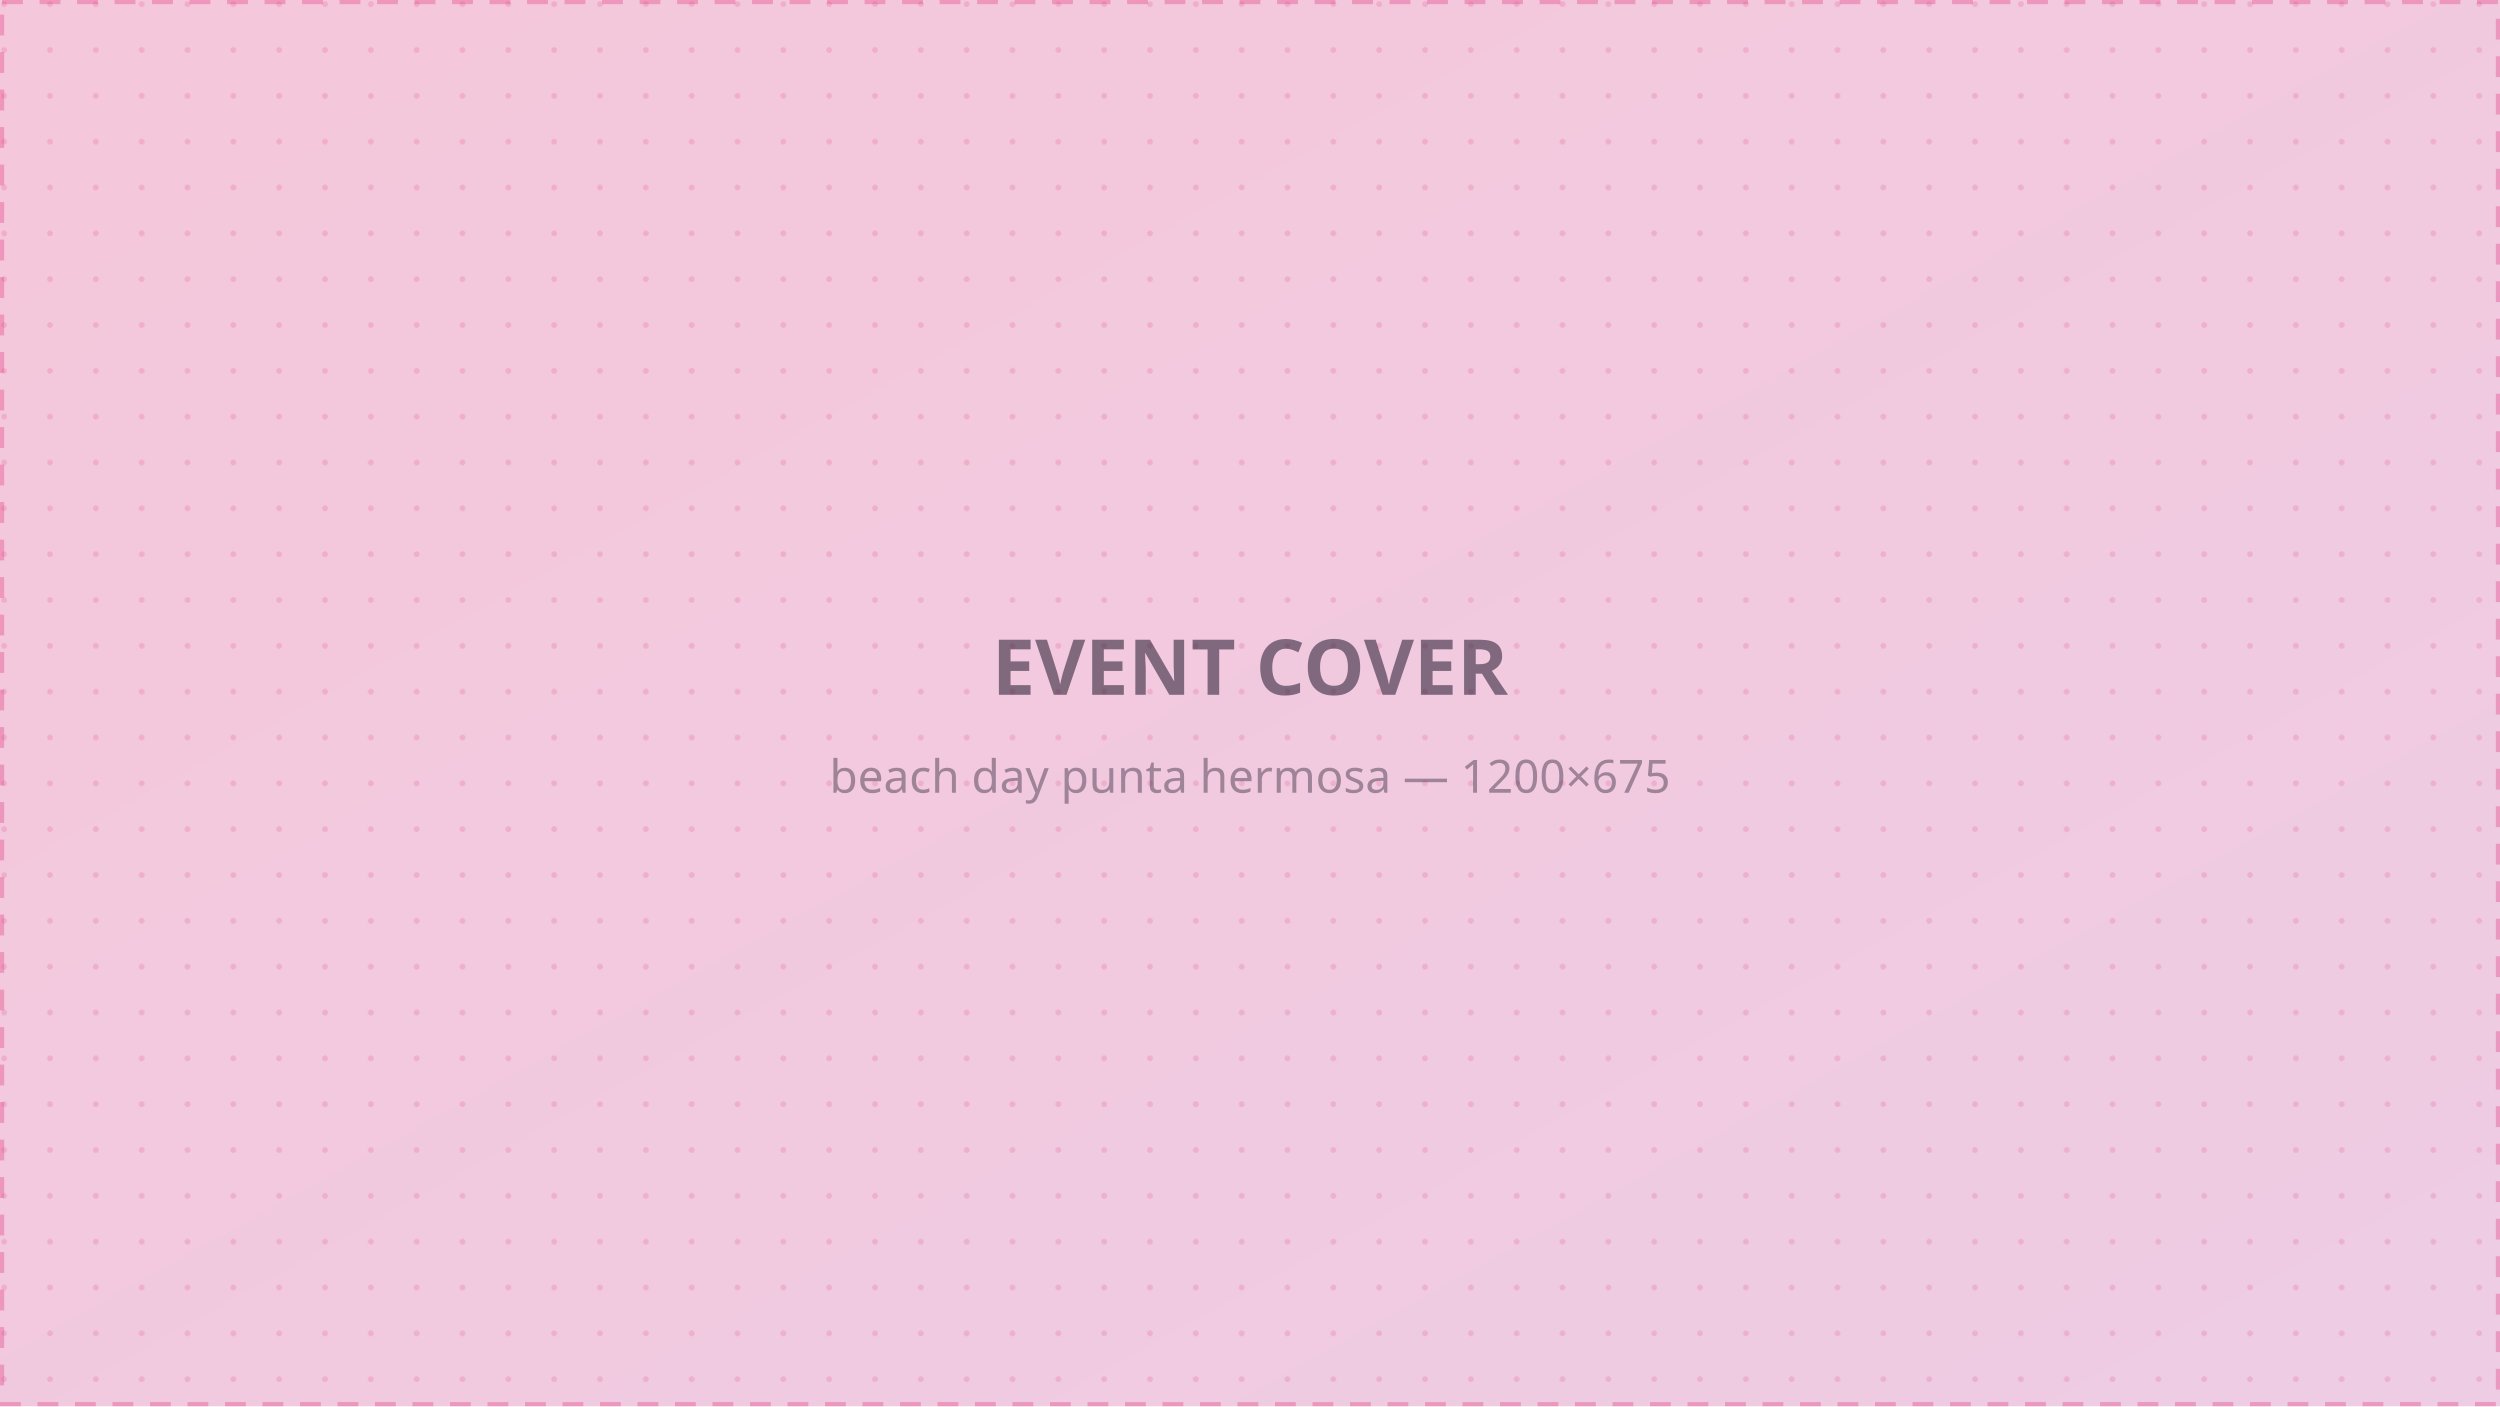
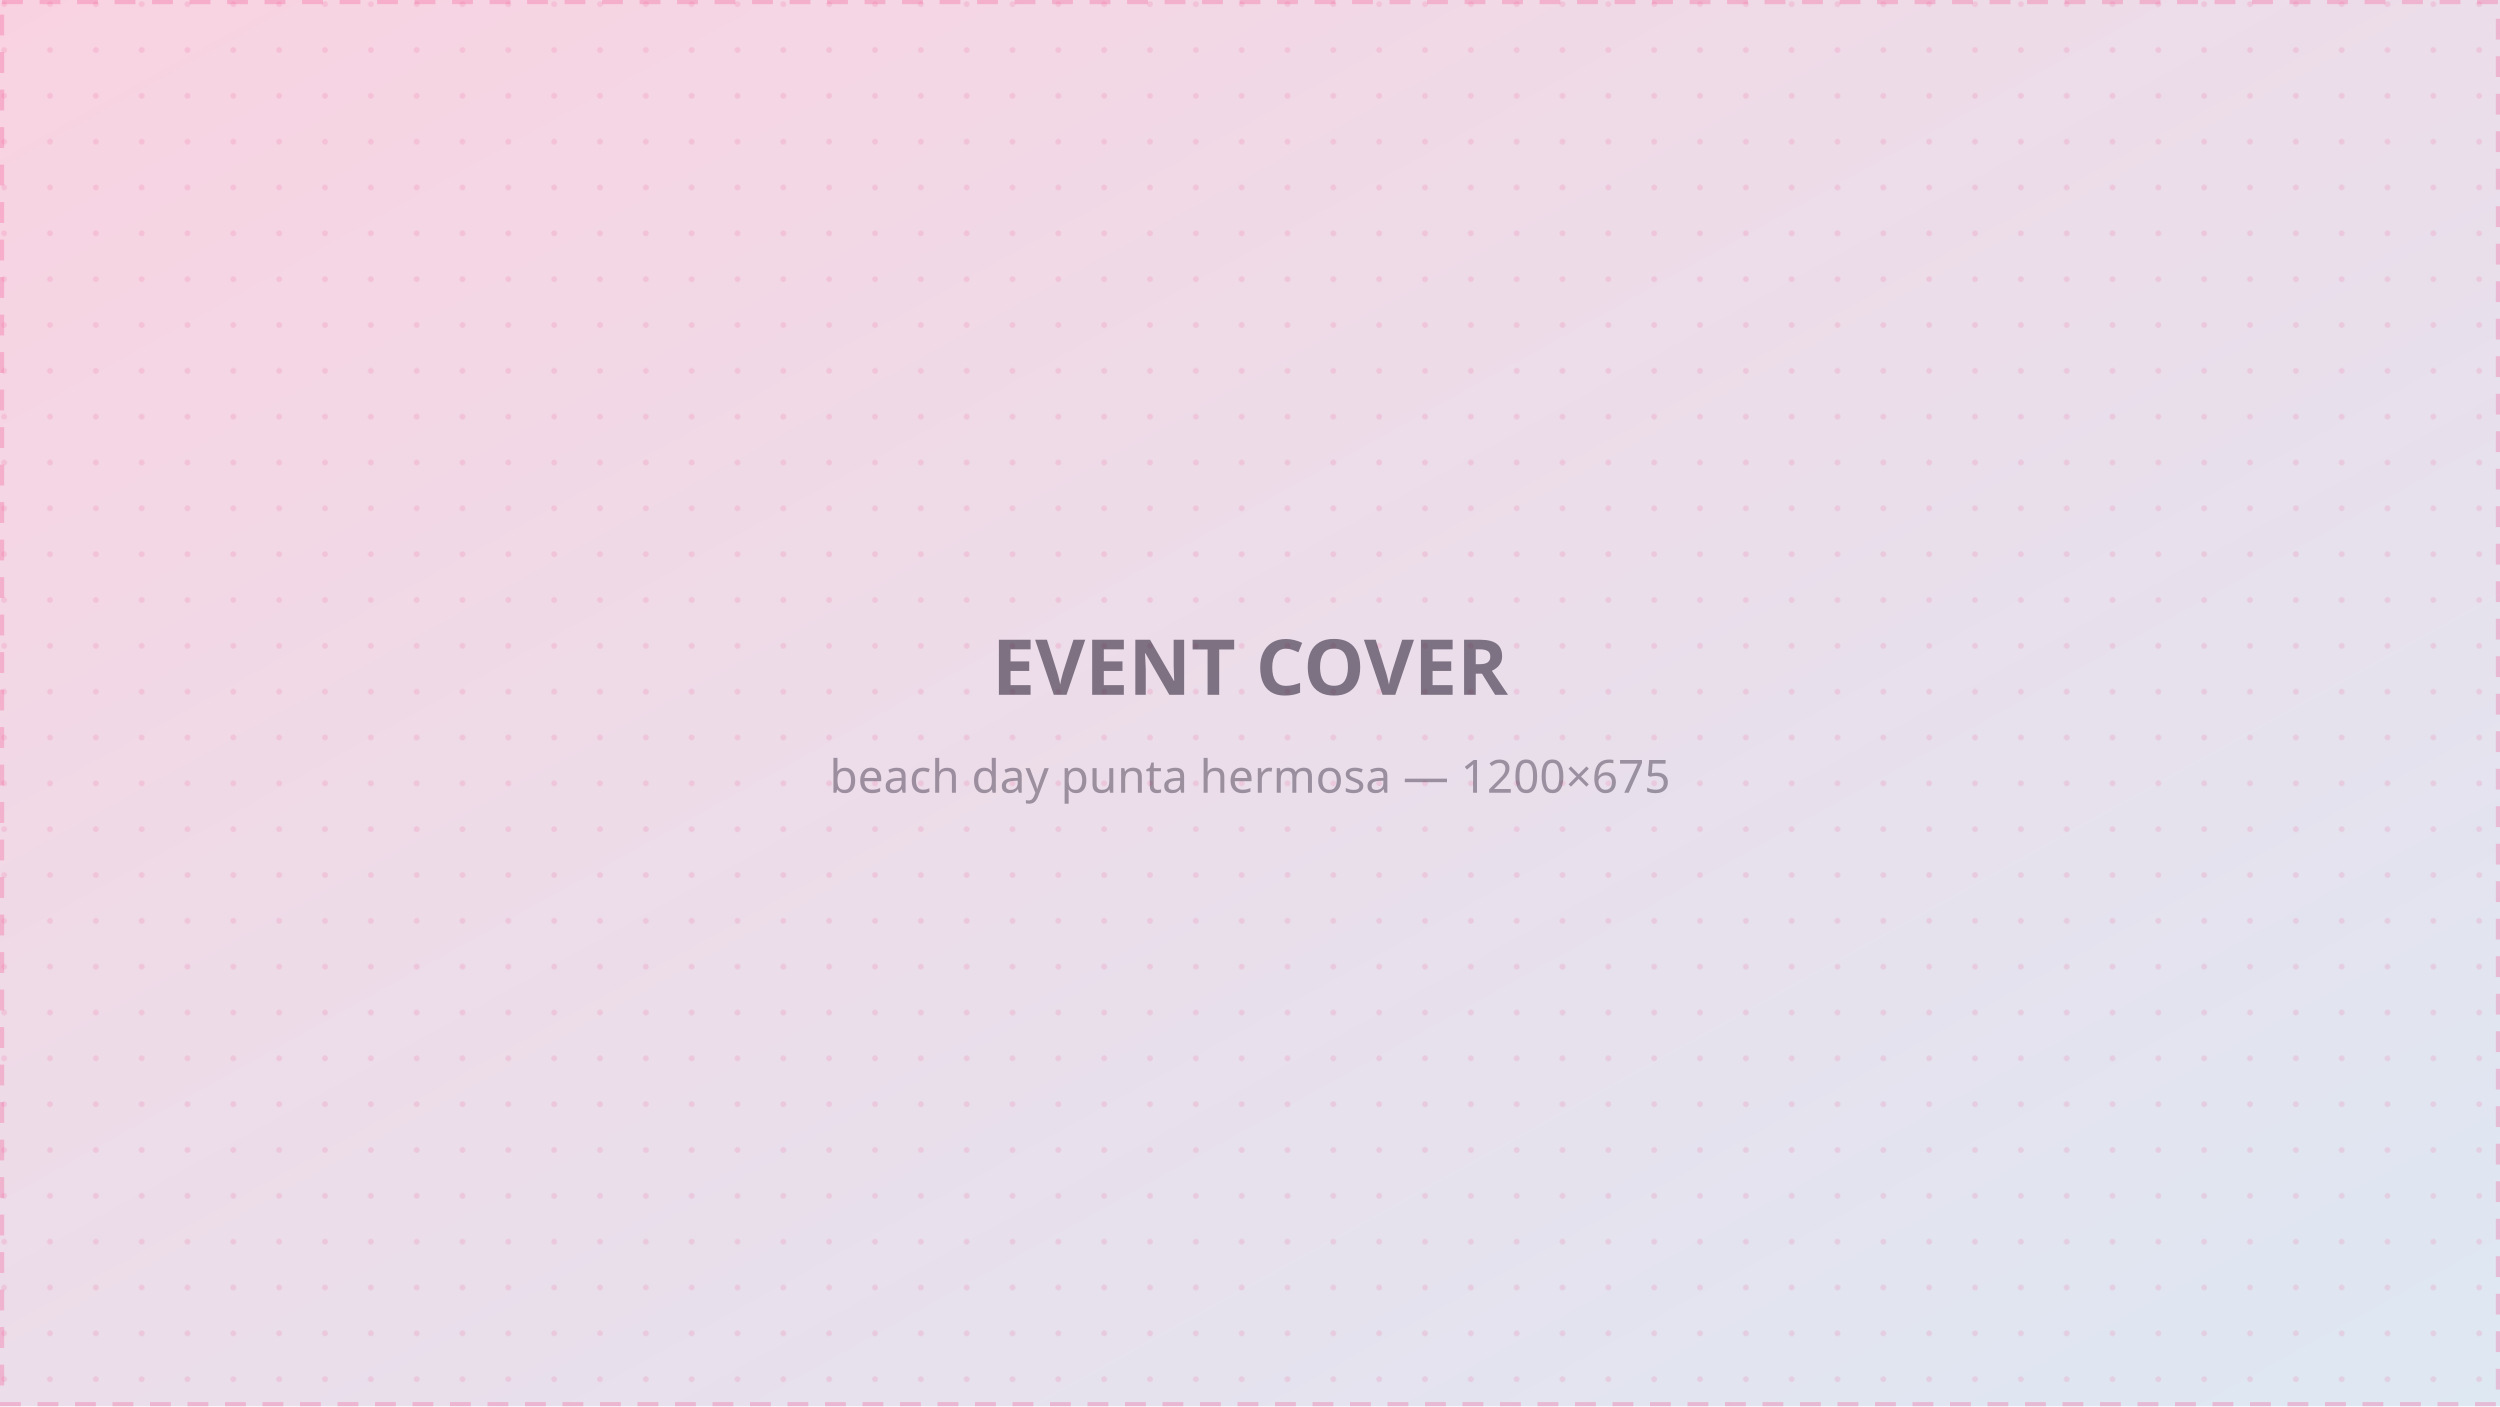
<svg xmlns="http://www.w3.org/2000/svg" width="1200" height="675" viewBox="0 0 1200 675" role="img" aria-label="EVENT COVER placeholder">
  <defs>
-     <linearGradient id="g4-1200x675" x1="0%" y1="0%" x2="100%" y2="100%">
-       <stop offset="0%" stop-color="#E23A82" stop-opacity="0.24" />
-       <stop offset="100%" stop-color="#C24FA8" stop-opacity="0.24" />
+     <linearGradient id="g3-1200x675" x1="0%" y1="0%" x2="100%" y2="100%">
+       <stop offset="0%" stop-color="#F2699E" stop-opacity="0.24" />
+       <stop offset="100%" stop-color="#7FC3E8" stop-opacity="0.24" />
    </linearGradient>
-     <pattern id="dots-g4-1200x675" width="22" height="22" patternUnits="userSpaceOnUse">
-       <circle cx="2" cy="2" r="1.4" fill="#E23A82" fill-opacity="0.18" />
+     <pattern id="dots-g3-1200x675" width="22" height="22" patternUnits="userSpaceOnUse">
+       <circle cx="2" cy="2" r="1.4" fill="#F2699E" fill-opacity="0.18" />
    </pattern>
  </defs>
  <rect width="1200" height="675" rx="0" fill="#FBF3F6" />
-   <rect width="1200" height="675" rx="0" fill="url(#g4-1200x675)" />
-   <rect width="1200" height="675" rx="0" fill="url(#dots-g4-1200x675)" />
-   <rect x="1" y="1" width="1198" height="673" rx="0" fill="none" stroke="#E23A82" stroke-opacity="0.35" stroke-width="2" stroke-dasharray="10 8" />
+   <rect width="1200" height="675" rx="0" fill="url(#g3-1200x675)" />
+   <rect width="1200" height="675" rx="0" fill="url(#dots-g3-1200x675)" />
+   <rect x="1" y="1" width="1198" height="673" rx="0" fill="none" stroke="#F2699E" stroke-opacity="0.35" stroke-width="2" stroke-dasharray="10 8" />
  <g transform="translate(600, 337.5)" text-anchor="middle" font-family="system-ui, sans-serif">
    <text y="-4" font-size="37" font-weight="700" fill="#241A2E" fill-opacity="0.55">EVENT COVER</text>
    <text y="43" font-size="22" fill="#241A2E" fill-opacity="0.4">beach day punta hermosa — 1200×675</text>
  </g>
</svg>
